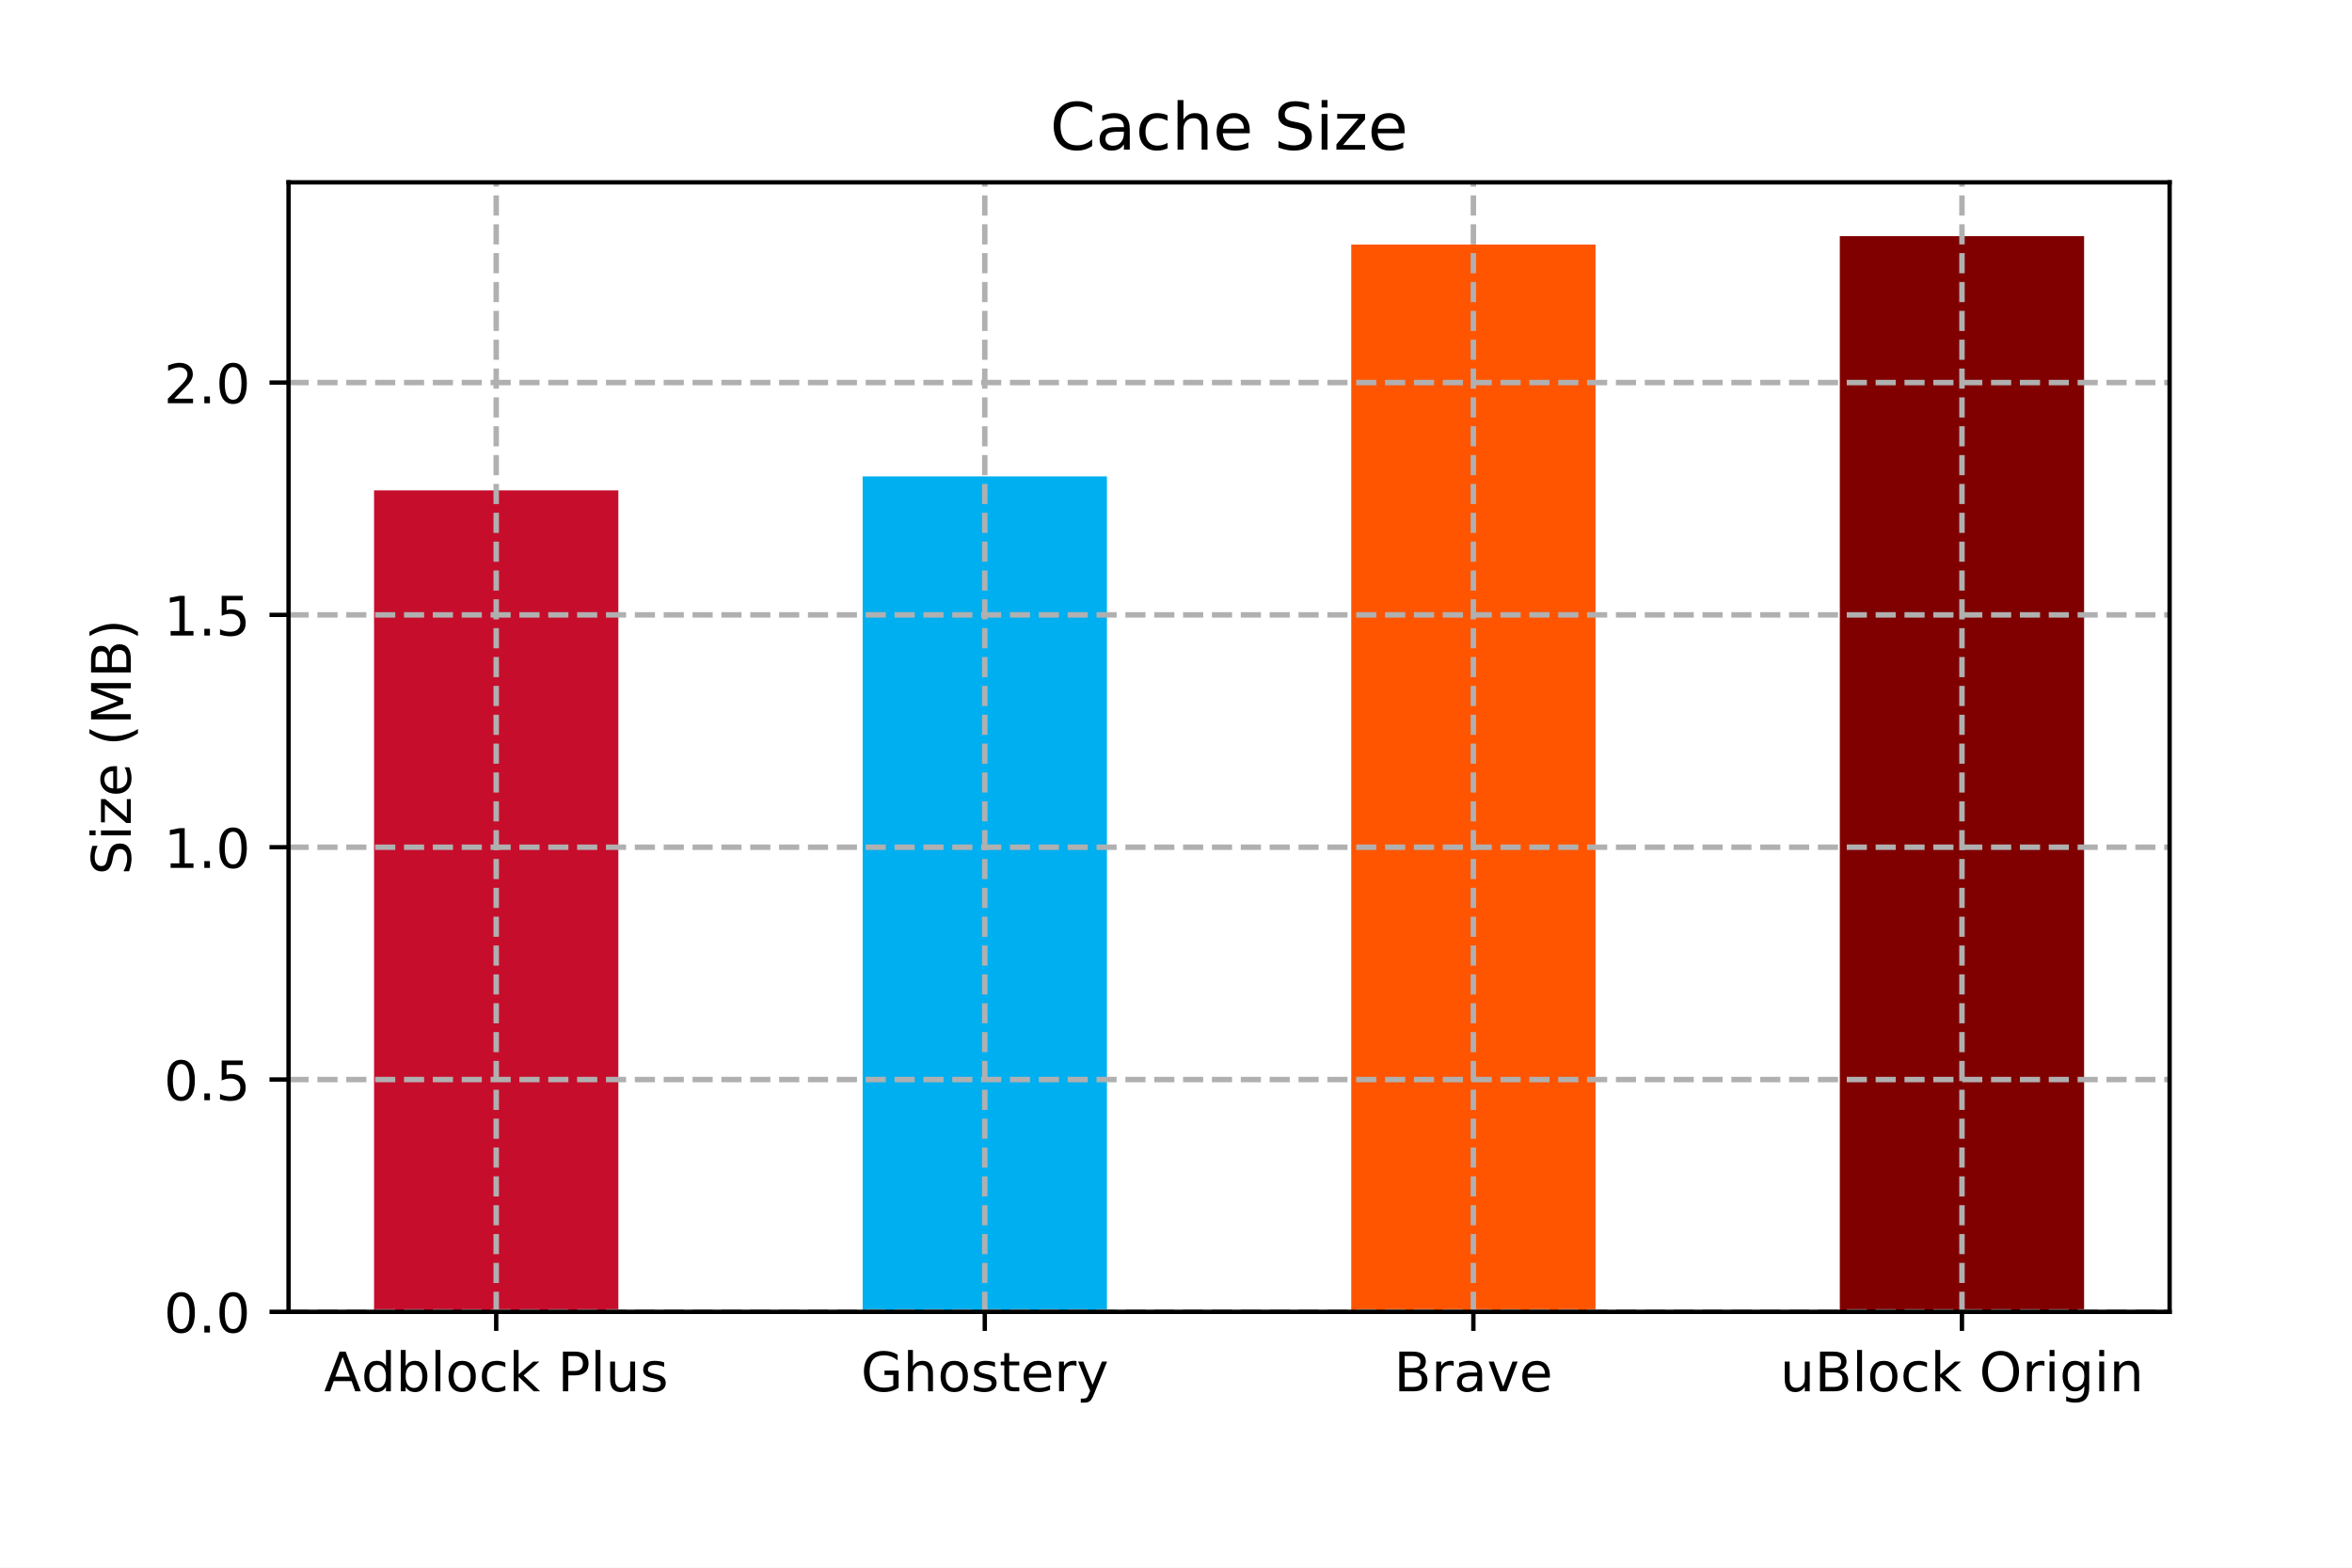
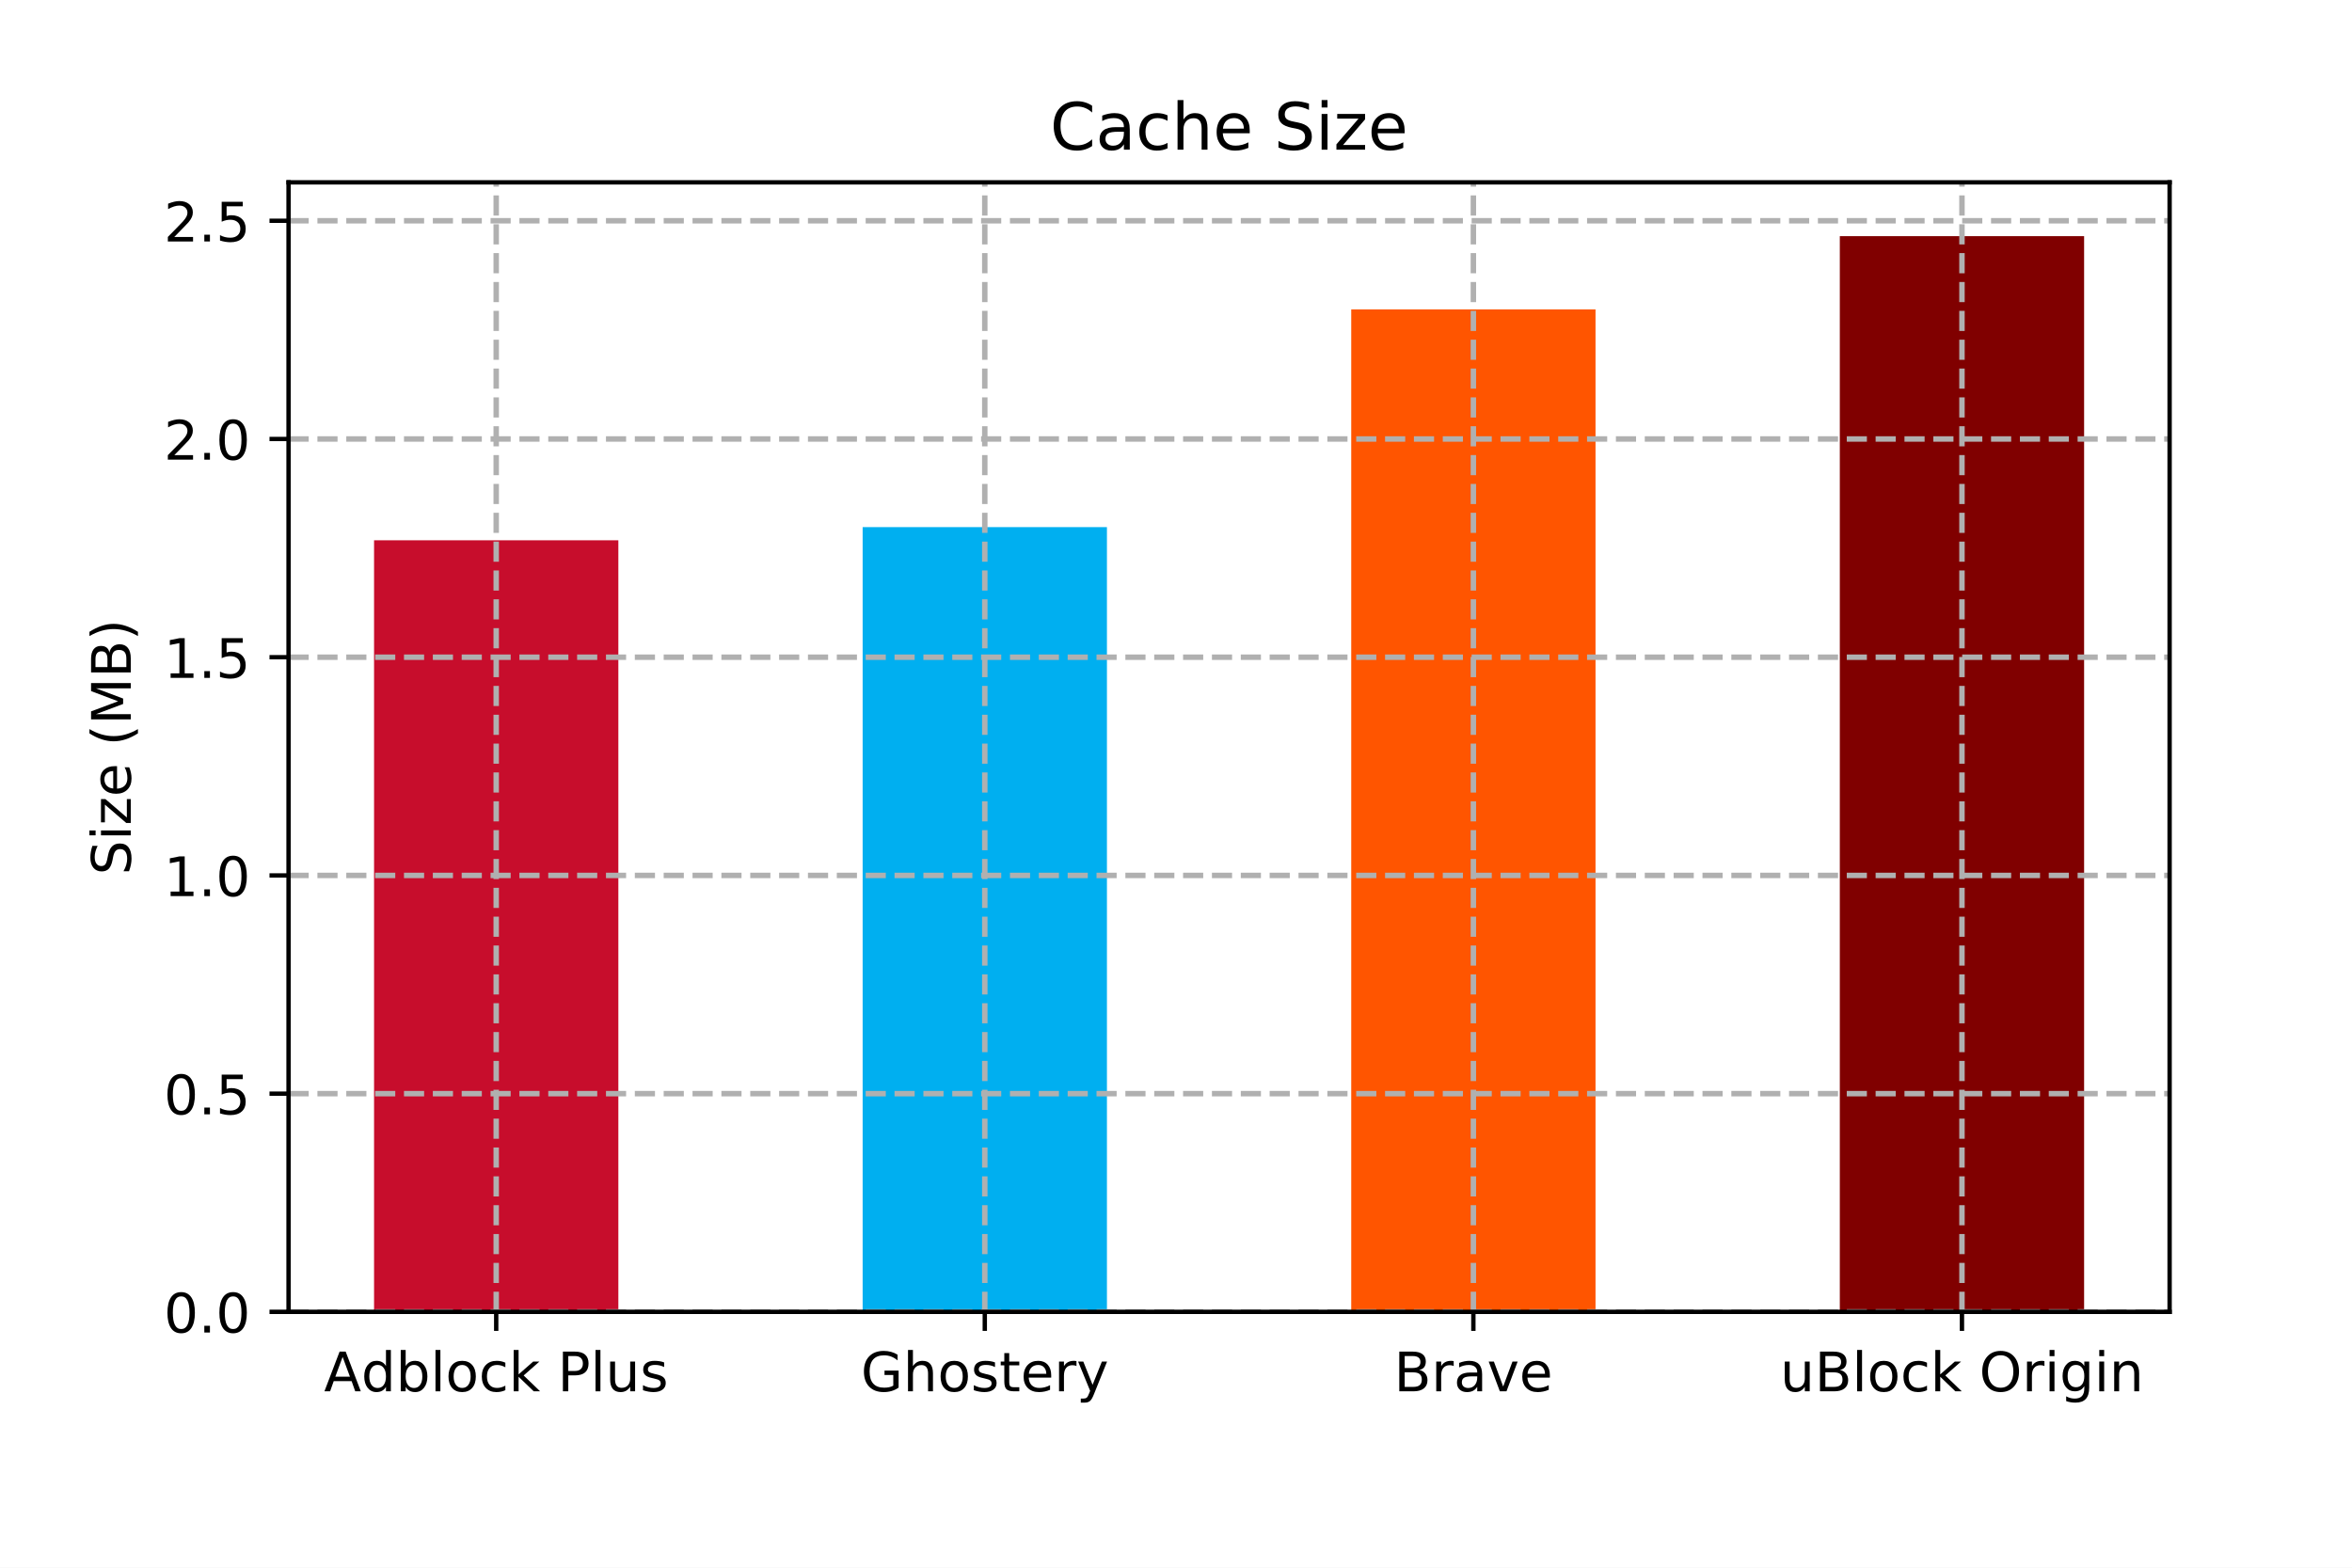
<svg xmlns="http://www.w3.org/2000/svg" xmlns:xlink="http://www.w3.org/1999/xlink" height="288pt" version="1.1" viewBox="0 0 432 288" width="432pt">
  <defs>
    <style type="text/css">
*{stroke-linecap:butt;stroke-linejoin:round;}
  </style>
  </defs>
  <g id="figure_1">
    <g id="patch_1">
      <path d="M 0 288  L 432 288  L 432 0  L 0 0  z " style="fill:#ffffff;" />
    </g>
    <g id="axes_1">
      <g id="patch_2">
        <path d="M 53 241  L 398.5 241  L 398.5 33.5  L 53 33.5  z " style="fill:#ffffff;" />
      </g>
      <g id="patch_3">
-         <path clip-path="url(#p893acddde6)" d="M 68.705 241  L 113.575 241  L 113.575 90.091  L 68.705 90.091  z " style="fill:#c70d2c;" />
+         <path clip-path="url(#p328b7e5b27)" d="M 68.705 241  L 113.575 241  L 113.575 99.257  L 68.705 99.257  z " style="fill:#c70d2c;" />
      </g>
      <g id="patch_4">
-         <path clip-path="url(#p893acddde6)" d="M 158.445 241  L 203.315 241  L 203.315 87.519  L 158.445 87.519  z " style="fill:#00aff0;" />
+         <path clip-path="url(#p328b7e5b27)" d="M 158.445 241  L 203.315 241  L 203.315 96.842  L 158.445 96.842  z " style="fill:#00aff0;" />
      </g>
      <g id="patch_5">
-         <path clip-path="url(#p893acddde6)" d="M 248.185 241  L 293.055 241  L 293.055 44.932  L 248.185 44.932  z " style="fill:#ff5500;" />
+         <path clip-path="url(#p328b7e5b27)" d="M 248.185 241  L 293.055 241  L 293.055 56.842  L 248.185 56.842  z " style="fill:#ff5500;" />
      </g>
      <g id="patch_6">
-         <path clip-path="url(#p893acddde6)" d="M 337.925 241  L 382.795 241  L 382.795 43.381  L 337.925 43.381  z " style="fill:#800000;" />
+         <path clip-path="url(#p328b7e5b27)" d="M 337.925 241  L 382.795 241  L 382.795 43.381  L 337.925 43.381  z " style="fill:#800000;" />
      </g>
      <g id="matplotlib.axis_1">
        <g id="xtick_1">
          <g id="line2d_1">
-             <path clip-path="url(#p893acddde6)" d="M 91.14 241  L 91.14 33.5  " style="fill:none;stroke:#b0b0b0;stroke-dasharray:3.7,1.6;stroke-dashoffset:0;" />
+             <path clip-path="url(#p328b7e5b27)" d="M 91.14 241  L 91.14 33.5  " style="fill:none;stroke:#b0b0b0;stroke-dasharray:3.7,1.6;stroke-dashoffset:0;" />
          </g>
          <g id="line2d_2">
            <defs>
-               <path d="M 0 0  L 0 3.5  " id="m64143aa7e5" style="stroke:#000000;stroke-width:0.8;" />
-             </defs>
-             <g>
-               <use style="stroke:#000000;stroke-width:0.8;" x="91.14" xlink:href="#m64143aa7e5" y="241" />
+               <path d="M 0 0  L 0 3.5  " id="m5d3bda94ef" style="stroke:#000000;stroke-width:0.8;" />
+             </defs>
+             <g>
+               <use style="stroke:#000000;stroke-width:0.8;" x="91.14" xlink:href="#m5d3bda94ef" y="241" />
            </g>
          </g>
          <g id="text_1">
            <defs>
              <path d="M 34.188 63.188  L 20.797 26.906  L 47.609 26.906  z M 28.609 72.906  L 39.797 72.906  L 67.578 0  L 57.328 0  L 50.688 18.703  L 17.828 18.703  L 11.188 0  L 0.781 0  z " id="DejaVuSans-65" />
              <path d="M 45.406 46.391  L 45.406 75.984  L 54.391 75.984  L 54.391 0  L 45.406 0  L 45.406 8.203  Q 42.578 3.328 38.25 0.953  Q 33.938 -1.422 27.875 -1.422  Q 17.969 -1.422 11.734 6.484  Q 5.516 14.406 5.516 27.297  Q 5.516 40.188 11.734 48.094  Q 17.969 56 27.875 56  Q 33.938 56 38.25 53.625  Q 42.578 51.266 45.406 46.391  z M 14.797 27.297  Q 14.797 17.391 18.875 11.75  Q 22.953 6.109 30.078 6.109  Q 37.203 6.109 41.297 11.75  Q 45.406 17.391 45.406 27.297  Q 45.406 37.203 41.297 42.844  Q 37.203 48.484 30.078 48.484  Q 22.953 48.484 18.875 42.844  Q 14.797 37.203 14.797 27.297  z " id="DejaVuSans-100" />
              <path d="M 48.688 27.297  Q 48.688 37.203 44.609 42.844  Q 40.531 48.484 33.406 48.484  Q 26.266 48.484 22.188 42.844  Q 18.109 37.203 18.109 27.297  Q 18.109 17.391 22.188 11.75  Q 26.266 6.109 33.406 6.109  Q 40.531 6.109 44.609 11.75  Q 48.688 17.391 48.688 27.297  z M 18.109 46.391  Q 20.953 51.266 25.266 53.625  Q 29.594 56 35.594 56  Q 45.562 56 51.781 48.094  Q 58.016 40.188 58.016 27.297  Q 58.016 14.406 51.781 6.484  Q 45.562 -1.422 35.594 -1.422  Q 29.594 -1.422 25.266 0.953  Q 20.953 3.328 18.109 8.203  L 18.109 0  L 9.078 0  L 9.078 75.984  L 18.109 75.984  z " id="DejaVuSans-98" />
              <path d="M 9.422 75.984  L 18.406 75.984  L 18.406 0  L 9.422 0  z " id="DejaVuSans-108" />
              <path d="M 30.609 48.391  Q 23.391 48.391 19.188 42.75  Q 14.984 37.109 14.984 27.297  Q 14.984 17.484 19.156 11.844  Q 23.344 6.203 30.609 6.203  Q 37.797 6.203 41.984 11.859  Q 46.188 17.531 46.188 27.297  Q 46.188 37.016 41.984 42.703  Q 37.797 48.391 30.609 48.391  z M 30.609 56  Q 42.328 56 49.016 48.375  Q 55.719 40.766 55.719 27.297  Q 55.719 13.875 49.016 6.219  Q 42.328 -1.422 30.609 -1.422  Q 18.844 -1.422 12.172 6.219  Q 5.516 13.875 5.516 27.297  Q 5.516 40.766 12.172 48.375  Q 18.844 56 30.609 56  z " id="DejaVuSans-111" />
              <path d="M 48.781 52.594  L 48.781 44.188  Q 44.969 46.297 41.141 47.344  Q 37.312 48.391 33.406 48.391  Q 24.656 48.391 19.812 42.844  Q 14.984 37.312 14.984 27.297  Q 14.984 17.281 19.812 11.734  Q 24.656 6.203 33.406 6.203  Q 37.312 6.203 41.141 7.25  Q 44.969 8.297 48.781 10.406  L 48.781 2.094  Q 45.016 0.344 40.984 -0.531  Q 36.969 -1.422 32.422 -1.422  Q 20.062 -1.422 12.781 6.344  Q 5.516 14.109 5.516 27.297  Q 5.516 40.672 12.859 48.328  Q 20.219 56 33.016 56  Q 37.156 56 41.109 55.141  Q 45.062 54.297 48.781 52.594  z " id="DejaVuSans-99" />
              <path d="M 9.078 75.984  L 18.109 75.984  L 18.109 31.109  L 44.922 54.688  L 56.391 54.688  L 27.391 29.109  L 57.625 0  L 45.906 0  L 18.109 26.703  L 18.109 0  L 9.078 0  z " id="DejaVuSans-107" />
              <path id="DejaVuSans-32" />
              <path d="M 19.672 64.797  L 19.672 37.406  L 32.078 37.406  Q 38.969 37.406 42.719 40.969  Q 46.484 44.531 46.484 51.125  Q 46.484 57.672 42.719 61.234  Q 38.969 64.797 32.078 64.797  z M 9.812 72.906  L 32.078 72.906  Q 44.344 72.906 50.609 67.359  Q 56.891 61.812 56.891 51.125  Q 56.891 40.328 50.609 34.812  Q 44.344 29.297 32.078 29.297  L 19.672 29.297  L 19.672 0  L 9.812 0  z " id="DejaVuSans-80" />
              <path d="M 8.5 21.578  L 8.5 54.688  L 17.484 54.688  L 17.484 21.922  Q 17.484 14.156 20.5 10.266  Q 23.531 6.391 29.594 6.391  Q 36.859 6.391 41.078 11.031  Q 45.312 15.672 45.312 23.688  L 45.312 54.688  L 54.297 54.688  L 54.297 0  L 45.312 0  L 45.312 8.406  Q 42.047 3.422 37.719 1  Q 33.406 -1.422 27.688 -1.422  Q 18.266 -1.422 13.375 4.438  Q 8.5 10.297 8.5 21.578  z M 31.109 56  z " id="DejaVuSans-117" />
              <path d="M 44.281 53.078  L 44.281 44.578  Q 40.484 46.531 36.375 47.5  Q 32.281 48.484 27.875 48.484  Q 21.188 48.484 17.844 46.438  Q 14.5 44.391 14.5 40.281  Q 14.5 37.156 16.891 35.375  Q 19.281 33.594 26.516 31.984  L 29.594 31.297  Q 39.156 29.25 43.188 25.516  Q 47.219 21.781 47.219 15.094  Q 47.219 7.469 41.188 3.016  Q 35.156 -1.422 24.609 -1.422  Q 20.219 -1.422 15.453 -0.562  Q 10.688 0.297 5.422 2  L 5.422 11.281  Q 10.406 8.688 15.234 7.391  Q 20.062 6.109 24.812 6.109  Q 31.156 6.109 34.562 8.281  Q 37.984 10.453 37.984 14.406  Q 37.984 18.062 35.516 20.016  Q 33.062 21.969 24.703 23.781  L 21.578 24.516  Q 13.234 26.266 9.516 29.906  Q 5.812 33.547 5.812 39.891  Q 5.812 47.609 11.281 51.797  Q 16.75 56 26.812 56  Q 31.781 56 36.172 55.266  Q 40.578 54.547 44.281 53.078  z " id="DejaVuSans-115" />
            </defs>
            <g transform="translate(59.51227 255.5984)scale(0.1 -0.1)">
              <use xlink:href="#DejaVuSans-65" />
              <use x="68.393" xlink:href="#DejaVuSans-100" />
              <use x="131.869" xlink:href="#DejaVuSans-98" />
              <use x="195.346" xlink:href="#DejaVuSans-108" />
              <use x="223.129" xlink:href="#DejaVuSans-111" />
              <use x="284.311" xlink:href="#DejaVuSans-99" />
              <use x="339.291" xlink:href="#DejaVuSans-107" />
              <use x="397.201" xlink:href="#DejaVuSans-32" />
              <use x="428.988" xlink:href="#DejaVuSans-80" />
              <use x="489.291" xlink:href="#DejaVuSans-108" />
              <use x="517.074" xlink:href="#DejaVuSans-117" />
              <use x="580.453" xlink:href="#DejaVuSans-115" />
            </g>
          </g>
        </g>
        <g id="xtick_2">
          <g id="line2d_3">
-             <path clip-path="url(#p893acddde6)" d="M 180.88 241  L 180.88 33.5  " style="fill:none;stroke:#b0b0b0;stroke-dasharray:3.7,1.6;stroke-dashoffset:0;" />
+             <path clip-path="url(#p328b7e5b27)" d="M 180.88 241  L 180.88 33.5  " style="fill:none;stroke:#b0b0b0;stroke-dasharray:3.7,1.6;stroke-dashoffset:0;" />
          </g>
          <g id="line2d_4">
            <g>
-               <use style="stroke:#000000;stroke-width:0.8;" x="180.88" xlink:href="#m64143aa7e5" y="241" />
+               <use style="stroke:#000000;stroke-width:0.8;" x="180.88" xlink:href="#m5d3bda94ef" y="241" />
            </g>
          </g>
          <g id="text_2">
            <defs>
              <path d="M 59.516 10.406  L 59.516 29.984  L 43.406 29.984  L 43.406 38.094  L 69.281 38.094  L 69.281 6.781  Q 63.578 2.734 56.688 0.656  Q 49.812 -1.422 42 -1.422  Q 24.906 -1.422 15.25 8.562  Q 5.609 18.562 5.609 36.375  Q 5.609 54.25 15.25 64.234  Q 24.906 74.219 42 74.219  Q 49.125 74.219 55.547 72.453  Q 61.969 70.703 67.391 67.281  L 67.391 56.781  Q 61.922 61.422 55.766 63.766  Q 49.609 66.109 42.828 66.109  Q 29.438 66.109 22.719 58.641  Q 16.016 51.172 16.016 36.375  Q 16.016 21.625 22.719 14.156  Q 29.438 6.688 42.828 6.688  Q 48.047 6.688 52.141 7.594  Q 56.25 8.5 59.516 10.406  z " id="DejaVuSans-71" />
              <path d="M 54.891 33.016  L 54.891 0  L 45.906 0  L 45.906 32.719  Q 45.906 40.484 42.875 44.328  Q 39.844 48.188 33.797 48.188  Q 26.516 48.188 22.312 43.547  Q 18.109 38.922 18.109 30.906  L 18.109 0  L 9.078 0  L 9.078 75.984  L 18.109 75.984  L 18.109 46.188  Q 21.344 51.125 25.703 53.562  Q 30.078 56 35.797 56  Q 45.219 56 50.047 50.172  Q 54.891 44.344 54.891 33.016  z " id="DejaVuSans-104" />
              <path d="M 18.312 70.219  L 18.312 54.688  L 36.812 54.688  L 36.812 47.703  L 18.312 47.703  L 18.312 18.016  Q 18.312 11.328 20.141 9.422  Q 21.969 7.516 27.594 7.516  L 36.812 7.516  L 36.812 0  L 27.594 0  Q 17.188 0 13.234 3.875  Q 9.281 7.766 9.281 18.016  L 9.281 47.703  L 2.688 47.703  L 2.688 54.688  L 9.281 54.688  L 9.281 70.219  z " id="DejaVuSans-116" />
              <path d="M 56.203 29.594  L 56.203 25.203  L 14.891 25.203  Q 15.484 15.922 20.484 11.062  Q 25.484 6.203 34.422 6.203  Q 39.594 6.203 44.453 7.469  Q 49.312 8.734 54.109 11.281  L 54.109 2.781  Q 49.266 0.734 44.188 -0.344  Q 39.109 -1.422 33.891 -1.422  Q 20.797 -1.422 13.156 6.188  Q 5.516 13.812 5.516 26.812  Q 5.516 40.234 12.766 48.109  Q 20.016 56 32.328 56  Q 43.359 56 49.781 48.891  Q 56.203 41.797 56.203 29.594  z M 47.219 32.234  Q 47.125 39.594 43.094 43.984  Q 39.062 48.391 32.422 48.391  Q 24.906 48.391 20.391 44.141  Q 15.875 39.891 15.188 32.172  z " id="DejaVuSans-101" />
              <path d="M 41.109 46.297  Q 39.594 47.172 37.812 47.578  Q 36.031 48 33.891 48  Q 26.266 48 22.188 43.047  Q 18.109 38.094 18.109 28.812  L 18.109 0  L 9.078 0  L 9.078 54.688  L 18.109 54.688  L 18.109 46.188  Q 20.953 51.172 25.484 53.578  Q 30.031 56 36.531 56  Q 37.453 56 38.578 55.875  Q 39.703 55.766 41.062 55.516  z " id="DejaVuSans-114" />
              <path d="M 32.172 -5.078  Q 28.375 -14.844 24.75 -17.812  Q 21.141 -20.797 15.094 -20.797  L 7.906 -20.797  L 7.906 -13.281  L 13.188 -13.281  Q 16.891 -13.281 18.938 -11.516  Q 21 -9.766 23.484 -3.219  L 25.094 0.875  L 2.984 54.688  L 12.5 54.688  L 29.594 11.922  L 46.688 54.688  L 56.203 54.688  z " id="DejaVuSans-121" />
            </defs>
            <g transform="translate(158.1213 255.5984)scale(0.1 -0.1)">
              <use xlink:href="#DejaVuSans-71" />
              <use x="77.49" xlink:href="#DejaVuSans-104" />
              <use x="140.869" xlink:href="#DejaVuSans-111" />
              <use x="202.051" xlink:href="#DejaVuSans-115" />
              <use x="254.15" xlink:href="#DejaVuSans-116" />
              <use x="293.359" xlink:href="#DejaVuSans-101" />
              <use x="354.883" xlink:href="#DejaVuSans-114" />
              <use x="395.996" xlink:href="#DejaVuSans-121" />
            </g>
          </g>
        </g>
        <g id="xtick_3">
          <g id="line2d_5">
-             <path clip-path="url(#p893acddde6)" d="M 270.62 241  L 270.62 33.5  " style="fill:none;stroke:#b0b0b0;stroke-dasharray:3.7,1.6;stroke-dashoffset:0;" />
+             <path clip-path="url(#p328b7e5b27)" d="M 270.62 241  L 270.62 33.5  " style="fill:none;stroke:#b0b0b0;stroke-dasharray:3.7,1.6;stroke-dashoffset:0;" />
          </g>
          <g id="line2d_6">
            <g>
-               <use style="stroke:#000000;stroke-width:0.8;" x="270.62" xlink:href="#m64143aa7e5" y="241" />
+               <use style="stroke:#000000;stroke-width:0.8;" x="270.62" xlink:href="#m5d3bda94ef" y="241" />
            </g>
          </g>
          <g id="text_3">
            <defs>
              <path d="M 19.672 34.812  L 19.672 8.109  L 35.5 8.109  Q 43.453 8.109 47.281 11.406  Q 51.125 14.703 51.125 21.484  Q 51.125 28.328 47.281 31.562  Q 43.453 34.812 35.5 34.812  z M 19.672 64.797  L 19.672 42.828  L 34.281 42.828  Q 41.5 42.828 45.031 45.531  Q 48.578 48.25 48.578 53.812  Q 48.578 59.328 45.031 62.062  Q 41.5 64.797 34.281 64.797  z M 9.812 72.906  L 35.016 72.906  Q 46.297 72.906 52.391 68.219  Q 58.5 63.531 58.5 54.891  Q 58.5 48.188 55.375 44.234  Q 52.25 40.281 46.188 39.312  Q 53.469 37.75 57.5 32.781  Q 61.531 27.828 61.531 20.406  Q 61.531 10.641 54.891 5.312  Q 48.25 0 35.984 0  L 9.812 0  z " id="DejaVuSans-66" />
              <path d="M 34.281 27.484  Q 23.391 27.484 19.188 25  Q 14.984 22.516 14.984 16.5  Q 14.984 11.719 18.141 8.906  Q 21.297 6.109 26.703 6.109  Q 34.188 6.109 38.703 11.406  Q 43.219 16.703 43.219 25.484  L 43.219 27.484  z M 52.203 31.203  L 52.203 0  L 43.219 0  L 43.219 8.297  Q 40.141 3.328 35.547 0.953  Q 30.953 -1.422 24.312 -1.422  Q 15.922 -1.422 10.953 3.297  Q 6 8.016 6 15.922  Q 6 25.141 12.172 29.828  Q 18.359 34.516 30.609 34.516  L 43.219 34.516  L 43.219 35.406  Q 43.219 41.609 39.141 45  Q 35.062 48.391 27.688 48.391  Q 23 48.391 18.547 47.266  Q 14.109 46.141 10.016 43.891  L 10.016 52.203  Q 14.938 54.109 19.578 55.047  Q 24.219 56 28.609 56  Q 40.484 56 46.344 49.844  Q 52.203 43.703 52.203 31.203  z " id="DejaVuSans-97" />
              <path d="M 2.984 54.688  L 12.5 54.688  L 29.594 8.797  L 46.688 54.688  L 56.203 54.688  L 35.688 0  L 23.484 0  z " id="DejaVuSans-118" />
            </defs>
            <g transform="translate(256.0342 255.5984)scale(0.1 -0.1)">
              <use xlink:href="#DejaVuSans-66" />
              <use x="68.604" xlink:href="#DejaVuSans-114" />
              <use x="109.717" xlink:href="#DejaVuSans-97" />
              <use x="170.996" xlink:href="#DejaVuSans-118" />
              <use x="230.176" xlink:href="#DejaVuSans-101" />
            </g>
          </g>
        </g>
        <g id="xtick_4">
          <g id="line2d_7">
-             <path clip-path="url(#p893acddde6)" d="M 360.36 241  L 360.36 33.5  " style="fill:none;stroke:#b0b0b0;stroke-dasharray:3.7,1.6;stroke-dashoffset:0;" />
+             <path clip-path="url(#p328b7e5b27)" d="M 360.36 241  L 360.36 33.5  " style="fill:none;stroke:#b0b0b0;stroke-dasharray:3.7,1.6;stroke-dashoffset:0;" />
          </g>
          <g id="line2d_8">
            <g>
-               <use style="stroke:#000000;stroke-width:0.8;" x="360.36" xlink:href="#m64143aa7e5" y="241" />
+               <use style="stroke:#000000;stroke-width:0.8;" x="360.36" xlink:href="#m5d3bda94ef" y="241" />
            </g>
          </g>
          <g id="text_4">
            <defs>
              <path d="M 39.406 66.219  Q 28.656 66.219 22.328 58.203  Q 16.016 50.203 16.016 36.375  Q 16.016 22.609 22.328 14.594  Q 28.656 6.594 39.406 6.594  Q 50.141 6.594 56.422 14.594  Q 62.703 22.609 62.703 36.375  Q 62.703 50.203 56.422 58.203  Q 50.141 66.219 39.406 66.219  z M 39.406 74.219  Q 54.734 74.219 63.906 63.938  Q 73.094 53.656 73.094 36.375  Q 73.094 19.141 63.906 8.859  Q 54.734 -1.422 39.406 -1.422  Q 24.031 -1.422 14.812 8.828  Q 5.609 19.094 5.609 36.375  Q 5.609 53.656 14.812 63.938  Q 24.031 74.219 39.406 74.219  z " id="DejaVuSans-79" />
              <path d="M 9.422 54.688  L 18.406 54.688  L 18.406 0  L 9.422 0  z M 9.422 75.984  L 18.406 75.984  L 18.406 64.594  L 9.422 64.594  z " id="DejaVuSans-105" />
              <path d="M 45.406 27.984  Q 45.406 37.75 41.375 43.109  Q 37.359 48.484 30.078 48.484  Q 22.859 48.484 18.828 43.109  Q 14.797 37.75 14.797 27.984  Q 14.797 18.266 18.828 12.891  Q 22.859 7.516 30.078 7.516  Q 37.359 7.516 41.375 12.891  Q 45.406 18.266 45.406 27.984  z M 54.391 6.781  Q 54.391 -7.172 48.188 -13.984  Q 42 -20.797 29.203 -20.797  Q 24.469 -20.797 20.266 -20.094  Q 16.062 -19.391 12.109 -17.922  L 12.109 -9.188  Q 16.062 -11.328 19.922 -12.344  Q 23.781 -13.375 27.781 -13.375  Q 36.625 -13.375 41.016 -8.766  Q 45.406 -4.156 45.406 5.172  L 45.406 9.625  Q 42.625 4.781 38.281 2.391  Q 33.938 0 27.875 0  Q 17.828 0 11.672 7.656  Q 5.516 15.328 5.516 27.984  Q 5.516 40.672 11.672 48.328  Q 17.828 56 27.875 56  Q 33.938 56 38.281 53.609  Q 42.625 51.219 45.406 46.391  L 45.406 54.688  L 54.391 54.688  z " id="DejaVuSans-103" />
              <path d="M 54.891 33.016  L 54.891 0  L 45.906 0  L 45.906 32.719  Q 45.906 40.484 42.875 44.328  Q 39.844 48.188 33.797 48.188  Q 26.516 48.188 22.312 43.547  Q 18.109 38.922 18.109 30.906  L 18.109 0  L 9.078 0  L 9.078 54.688  L 18.109 54.688  L 18.109 46.188  Q 21.344 51.125 25.703 53.562  Q 30.078 56 35.797 56  Q 45.219 56 50.047 50.172  Q 54.891 44.344 54.891 33.016  z " id="DejaVuSans-110" />
            </defs>
            <g transform="translate(326.9666 255.5984)scale(0.1 -0.1)">
              <use xlink:href="#DejaVuSans-117" />
              <use x="63.379" xlink:href="#DejaVuSans-66" />
              <use x="131.982" xlink:href="#DejaVuSans-108" />
              <use x="159.766" xlink:href="#DejaVuSans-111" />
              <use x="220.947" xlink:href="#DejaVuSans-99" />
              <use x="275.928" xlink:href="#DejaVuSans-107" />
              <use x="333.838" xlink:href="#DejaVuSans-32" />
              <use x="365.625" xlink:href="#DejaVuSans-79" />
              <use x="444.336" xlink:href="#DejaVuSans-114" />
              <use x="485.449" xlink:href="#DejaVuSans-105" />
              <use x="513.232" xlink:href="#DejaVuSans-103" />
              <use x="576.709" xlink:href="#DejaVuSans-105" />
              <use x="604.492" xlink:href="#DejaVuSans-110" />
            </g>
          </g>
        </g>
      </g>
      <g id="matplotlib.axis_2">
        <g id="ytick_1">
          <g id="line2d_9">
-             <path clip-path="url(#p893acddde6)" d="M 53 241  L 398.5 241  " style="fill:none;stroke:#b0b0b0;stroke-dasharray:3.7,1.6;stroke-dashoffset:0;" />
+             <path clip-path="url(#p328b7e5b27)" d="M 53 241  L 398.5 241  " style="fill:none;stroke:#b0b0b0;stroke-dasharray:3.7,1.6;stroke-dashoffset:0;" />
          </g>
          <g id="line2d_10">
            <defs>
-               <path d="M 0 0  L -3.5 0  " id="md9f838240f" style="stroke:#000000;stroke-width:0.8;" />
-             </defs>
-             <g>
-               <use style="stroke:#000000;stroke-width:0.8;" x="53" xlink:href="#md9f838240f" y="241" />
+               <path d="M 0 0  L -3.5 0  " id="md473581bf3" style="stroke:#000000;stroke-width:0.8;" />
+             </defs>
+             <g>
+               <use style="stroke:#000000;stroke-width:0.8;" x="53" xlink:href="#md473581bf3" y="241" />
            </g>
          </g>
          <g id="text_5">
            <defs>
              <path d="M 31.781 66.406  Q 24.172 66.406 20.328 58.906  Q 16.5 51.422 16.5 36.375  Q 16.5 21.391 20.328 13.891  Q 24.172 6.391 31.781 6.391  Q 39.453 6.391 43.281 13.891  Q 47.125 21.391 47.125 36.375  Q 47.125 51.422 43.281 58.906  Q 39.453 66.406 31.781 66.406  z M 31.781 74.219  Q 44.047 74.219 50.516 64.516  Q 56.984 54.828 56.984 36.375  Q 56.984 17.969 50.516 8.266  Q 44.047 -1.422 31.781 -1.422  Q 19.531 -1.422 13.062 8.266  Q 6.594 17.969 6.594 36.375  Q 6.594 54.828 13.062 64.516  Q 19.531 74.219 31.781 74.219  z " id="DejaVuSans-48" />
              <path d="M 10.688 12.406  L 21 12.406  L 21 0  L 10.688 0  z " id="DejaVuSans-46" />
            </defs>
            <g transform="translate(30.09688 244.7992)scale(0.1 -0.1)">
              <use xlink:href="#DejaVuSans-48" />
              <use x="63.623" xlink:href="#DejaVuSans-46" />
              <use x="95.41" xlink:href="#DejaVuSans-48" />
            </g>
          </g>
        </g>
        <g id="ytick_2">
          <g id="line2d_11">
-             <path clip-path="url(#p893acddde6)" d="M 53 198.319  L 398.5 198.319  " style="fill:none;stroke:#b0b0b0;stroke-dasharray:3.7,1.6;stroke-dashoffset:0;" />
+             <path clip-path="url(#p328b7e5b27)" d="M 53 200.912  L 398.5 200.912  " style="fill:none;stroke:#b0b0b0;stroke-dasharray:3.7,1.6;stroke-dashoffset:0;" />
          </g>
          <g id="line2d_12">
            <g>
-               <use style="stroke:#000000;stroke-width:0.8;" x="53" xlink:href="#md9f838240f" y="198.319" />
+               <use style="stroke:#000000;stroke-width:0.8;" x="53" xlink:href="#md473581bf3" y="200.912" />
            </g>
          </g>
          <g id="text_6">
            <defs>
              <path d="M 10.797 72.906  L 49.516 72.906  L 49.516 64.594  L 19.828 64.594  L 19.828 46.734  Q 21.969 47.469 24.109 47.828  Q 26.266 48.188 28.422 48.188  Q 40.625 48.188 47.75 41.5  Q 54.891 34.812 54.891 23.391  Q 54.891 11.625 47.562 5.094  Q 40.234 -1.422 26.906 -1.422  Q 22.312 -1.422 17.547 -0.641  Q 12.797 0.141 7.719 1.703  L 7.719 11.625  Q 12.109 9.234 16.797 8.062  Q 21.484 6.891 26.703 6.891  Q 35.156 6.891 40.078 11.328  Q 45.016 15.766 45.016 23.391  Q 45.016 31 40.078 35.438  Q 35.156 39.891 26.703 39.891  Q 22.75 39.891 18.812 39.016  Q 14.891 38.141 10.797 36.281  z " id="DejaVuSans-53" />
            </defs>
-             <g transform="translate(30.09688 202.1185)scale(0.1 -0.1)">
+             <g transform="translate(30.09688 204.711)scale(0.1 -0.1)">
              <use xlink:href="#DejaVuSans-48" />
              <use x="63.623" xlink:href="#DejaVuSans-46" />
              <use x="95.41" xlink:href="#DejaVuSans-53" />
            </g>
          </g>
        </g>
        <g id="ytick_3">
          <g id="line2d_13">
-             <path clip-path="url(#p893acddde6)" d="M 53 155.639  L 398.5 155.639  " style="fill:none;stroke:#b0b0b0;stroke-dasharray:3.7,1.6;stroke-dashoffset:0;" />
+             <path clip-path="url(#p328b7e5b27)" d="M 53 160.824  L 398.5 160.824  " style="fill:none;stroke:#b0b0b0;stroke-dasharray:3.7,1.6;stroke-dashoffset:0;" />
          </g>
          <g id="line2d_14">
            <g>
-               <use style="stroke:#000000;stroke-width:0.8;" x="53" xlink:href="#md9f838240f" y="155.639" />
+               <use style="stroke:#000000;stroke-width:0.8;" x="53" xlink:href="#md473581bf3" y="160.824" />
            </g>
          </g>
          <g id="text_7">
            <defs>
              <path d="M 12.406 8.297  L 28.516 8.297  L 28.516 63.922  L 10.984 60.406  L 10.984 69.391  L 28.422 72.906  L 38.281 72.906  L 38.281 8.297  L 54.391 8.297  L 54.391 0  L 12.406 0  z " id="DejaVuSans-49" />
            </defs>
-             <g transform="translate(30.09688 159.4378)scale(0.1 -0.1)">
+             <g transform="translate(30.09688 164.6229)scale(0.1 -0.1)">
              <use xlink:href="#DejaVuSans-49" />
              <use x="63.623" xlink:href="#DejaVuSans-46" />
              <use x="95.41" xlink:href="#DejaVuSans-48" />
            </g>
          </g>
        </g>
        <g id="ytick_4">
          <g id="line2d_15">
-             <path clip-path="url(#p893acddde6)" d="M 53 112.958  L 398.5 112.958  " style="fill:none;stroke:#b0b0b0;stroke-dasharray:3.7,1.6;stroke-dashoffset:0;" />
+             <path clip-path="url(#p328b7e5b27)" d="M 53 120.735  L 398.5 120.735  " style="fill:none;stroke:#b0b0b0;stroke-dasharray:3.7,1.6;stroke-dashoffset:0;" />
          </g>
          <g id="line2d_16">
            <g>
-               <use style="stroke:#000000;stroke-width:0.8;" x="53" xlink:href="#md9f838240f" y="112.958" />
+               <use style="stroke:#000000;stroke-width:0.8;" x="53" xlink:href="#md473581bf3" y="120.735" />
            </g>
          </g>
          <g id="text_8">
-             <g transform="translate(30.09688 116.757)scale(0.1 -0.1)">
+             <g transform="translate(30.09688 124.5347)scale(0.1 -0.1)">
              <use xlink:href="#DejaVuSans-49" />
              <use x="63.623" xlink:href="#DejaVuSans-46" />
              <use x="95.41" xlink:href="#DejaVuSans-53" />
            </g>
          </g>
        </g>
        <g id="ytick_5">
          <g id="line2d_17">
-             <path clip-path="url(#p893acddde6)" d="M 53 70.277  L 398.5 70.277  " style="fill:none;stroke:#b0b0b0;stroke-dasharray:3.7,1.6;stroke-dashoffset:0;" />
+             <path clip-path="url(#p328b7e5b27)" d="M 53 80.647  L 398.5 80.647  " style="fill:none;stroke:#b0b0b0;stroke-dasharray:3.7,1.6;stroke-dashoffset:0;" />
          </g>
          <g id="line2d_18">
            <g>
-               <use style="stroke:#000000;stroke-width:0.8;" x="53" xlink:href="#md9f838240f" y="70.277" />
+               <use style="stroke:#000000;stroke-width:0.8;" x="53" xlink:href="#md473581bf3" y="80.647" />
            </g>
          </g>
          <g id="text_9">
            <defs>
              <path d="M 19.188 8.297  L 53.609 8.297  L 53.609 0  L 7.328 0  L 7.328 8.297  Q 12.938 14.109 22.625 23.891  Q 32.328 33.688 34.812 36.531  Q 39.547 41.844 41.422 45.531  Q 43.312 49.219 43.312 52.781  Q 43.312 58.594 39.234 62.25  Q 35.156 65.922 28.609 65.922  Q 23.969 65.922 18.812 64.312  Q 13.672 62.703 7.812 59.422  L 7.812 69.391  Q 13.766 71.781 18.938 73  Q 24.125 74.219 28.422 74.219  Q 39.75 74.219 46.484 68.547  Q 53.219 62.891 53.219 53.422  Q 53.219 48.922 51.531 44.891  Q 49.859 40.875 45.406 35.406  Q 44.188 33.984 37.641 27.219  Q 31.109 20.453 19.188 8.297  z " id="DejaVuSans-50" />
            </defs>
-             <g transform="translate(30.09688 74.07629)scale(0.1 -0.1)">
+             <g transform="translate(30.09688 84.44654)scale(0.1 -0.1)">
              <use xlink:href="#DejaVuSans-50" />
              <use x="63.623" xlink:href="#DejaVuSans-46" />
              <use x="95.41" xlink:href="#DejaVuSans-48" />
            </g>
          </g>
        </g>
-         <g id="text_10">
+         <g id="ytick_6">
+           <g id="line2d_19">
+             <path clip-path="url(#p328b7e5b27)" d="M 53 40.559  L 398.5 40.559  " style="fill:none;stroke:#b0b0b0;stroke-dasharray:3.7,1.6;stroke-dashoffset:0;" />
+           </g>
+           <g id="line2d_20">
+             <g>
+               <use style="stroke:#000000;stroke-width:0.8;" x="53" xlink:href="#md473581bf3" y="40.559" />
+             </g>
+           </g>
+           <g id="text_10">
+             <g transform="translate(30.09688 44.35836)scale(0.1 -0.1)">
+               <use xlink:href="#DejaVuSans-50" />
+               <use x="63.623" xlink:href="#DejaVuSans-46" />
+               <use x="95.41" xlink:href="#DejaVuSans-53" />
+             </g>
+           </g>
+         </g>
+         <g id="text_11">
          <defs>
            <path d="M 53.516 70.516  L 53.516 60.891  Q 47.906 63.578 42.922 64.891  Q 37.938 66.219 33.297 66.219  Q 25.25 66.219 20.875 63.094  Q 16.5 59.969 16.5 54.203  Q 16.5 49.359 19.406 46.891  Q 22.312 44.438 30.422 42.922  L 36.375 41.703  Q 47.406 39.594 52.656 34.297  Q 57.906 29 57.906 20.125  Q 57.906 9.516 50.797 4.047  Q 43.703 -1.422 29.984 -1.422  Q 24.812 -1.422 18.969 -0.25  Q 13.141 0.922 6.891 3.219  L 6.891 13.375  Q 12.891 10.016 18.656 8.297  Q 24.422 6.594 29.984 6.594  Q 38.422 6.594 43.016 9.906  Q 47.609 13.234 47.609 19.391  Q 47.609 24.75 44.312 27.781  Q 41.016 30.812 33.5 32.328  L 27.484 33.5  Q 16.453 35.688 11.516 40.375  Q 6.594 45.062 6.594 53.422  Q 6.594 63.094 13.406 68.656  Q 20.219 74.219 32.172 74.219  Q 37.312 74.219 42.625 73.281  Q 47.953 72.359 53.516 70.516  z " id="DejaVuSans-83" />
            <path d="M 5.516 54.688  L 48.188 54.688  L 48.188 46.484  L 14.406 7.172  L 48.188 7.172  L 48.188 0  L 4.297 0  L 4.297 8.203  L 38.094 47.516  L 5.516 47.516  z " id="DejaVuSans-122" />
            <path d="M 31 75.875  Q 24.469 64.656 21.281 53.656  Q 18.109 42.672 18.109 31.391  Q 18.109 20.125 21.312 9.062  Q 24.516 -2 31 -13.188  L 23.188 -13.188  Q 15.875 -1.703 12.234 9.375  Q 8.594 20.453 8.594 31.391  Q 8.594 42.281 12.203 53.312  Q 15.828 64.359 23.188 75.875  z " id="DejaVuSans-40" />
            <path d="M 9.812 72.906  L 24.516 72.906  L 43.109 23.297  L 61.812 72.906  L 76.516 72.906  L 76.516 0  L 66.891 0  L 66.891 64.016  L 48.094 14.016  L 38.188 14.016  L 19.391 64.016  L 19.391 0  L 9.812 0  z " id="DejaVuSans-77" />
            <path d="M 8.016 75.875  L 15.828 75.875  Q 23.141 64.359 26.781 53.312  Q 30.422 42.281 30.422 31.391  Q 30.422 20.453 26.781 9.375  Q 23.141 -1.703 15.828 -13.188  L 8.016 -13.188  Q 14.5 -2 17.703 9.062  Q 20.906 20.125 20.906 31.391  Q 20.906 42.672 17.703 53.656  Q 14.5 64.656 8.016 75.875  z " id="DejaVuSans-41" />
          </defs>
          <g transform="translate(24.01719 160.7492)rotate(-90)scale(0.1 -0.1)">
            <use xlink:href="#DejaVuSans-83" />
            <use x="63.477" xlink:href="#DejaVuSans-105" />
            <use x="91.26" xlink:href="#DejaVuSans-122" />
            <use x="143.75" xlink:href="#DejaVuSans-101" />
            <use x="205.273" xlink:href="#DejaVuSans-32" />
            <use x="237.061" xlink:href="#DejaVuSans-40" />
            <use x="276.074" xlink:href="#DejaVuSans-77" />
            <use x="362.354" xlink:href="#DejaVuSans-66" />
            <use x="430.957" xlink:href="#DejaVuSans-41" />
          </g>
        </g>
      </g>
      <g id="patch_7">
        <path d="M 53 241  L 53 33.5  " style="fill:none;stroke:#000000;stroke-linecap:square;stroke-linejoin:miter;stroke-width:0.8;" />
      </g>
      <g id="patch_8">
        <path d="M 398.5 241  L 398.5 33.5  " style="fill:none;stroke:#000000;stroke-linecap:square;stroke-linejoin:miter;stroke-width:0.8;" />
      </g>
      <g id="patch_9">
        <path d="M 53 241  L 398.5 241  " style="fill:none;stroke:#000000;stroke-linecap:square;stroke-linejoin:miter;stroke-width:0.8;" />
      </g>
      <g id="patch_10">
        <path d="M 53 33.5  L 398.5 33.5  " style="fill:none;stroke:#000000;stroke-linecap:square;stroke-linejoin:miter;stroke-width:0.8;" />
      </g>
-       <g id="text_11">
+       <g id="text_12">
        <defs>
          <path d="M 64.406 67.281  L 64.406 56.891  Q 59.422 61.531 53.781 63.812  Q 48.141 66.109 41.797 66.109  Q 29.297 66.109 22.656 58.469  Q 16.016 50.828 16.016 36.375  Q 16.016 21.969 22.656 14.328  Q 29.297 6.688 41.797 6.688  Q 48.141 6.688 53.781 8.984  Q 59.422 11.281 64.406 15.922  L 64.406 5.609  Q 59.234 2.094 53.438 0.328  Q 47.656 -1.422 41.219 -1.422  Q 24.656 -1.422 15.125 8.703  Q 5.609 18.844 5.609 36.375  Q 5.609 53.953 15.125 64.078  Q 24.656 74.219 41.219 74.219  Q 47.75 74.219 53.531 72.484  Q 59.328 70.75 64.406 67.281  z " id="DejaVuSans-67" />
        </defs>
        <g transform="translate(192.8663 27.5)scale(0.12 -0.12)">
          <use xlink:href="#DejaVuSans-67" />
          <use x="69.824" xlink:href="#DejaVuSans-97" />
          <use x="131.104" xlink:href="#DejaVuSans-99" />
          <use x="186.084" xlink:href="#DejaVuSans-104" />
          <use x="249.463" xlink:href="#DejaVuSans-101" />
          <use x="310.986" xlink:href="#DejaVuSans-32" />
          <use x="342.773" xlink:href="#DejaVuSans-83" />
          <use x="406.25" xlink:href="#DejaVuSans-105" />
          <use x="434.033" xlink:href="#DejaVuSans-122" />
          <use x="486.523" xlink:href="#DejaVuSans-101" />
        </g>
      </g>
    </g>
  </g>
  <defs>
-     <clipPath id="p893acddde6">
+     <clipPath id="p328b7e5b27">
      <rect height="207.5" width="345.5" x="53" y="33.5" />
    </clipPath>
  </defs>
</svg>
